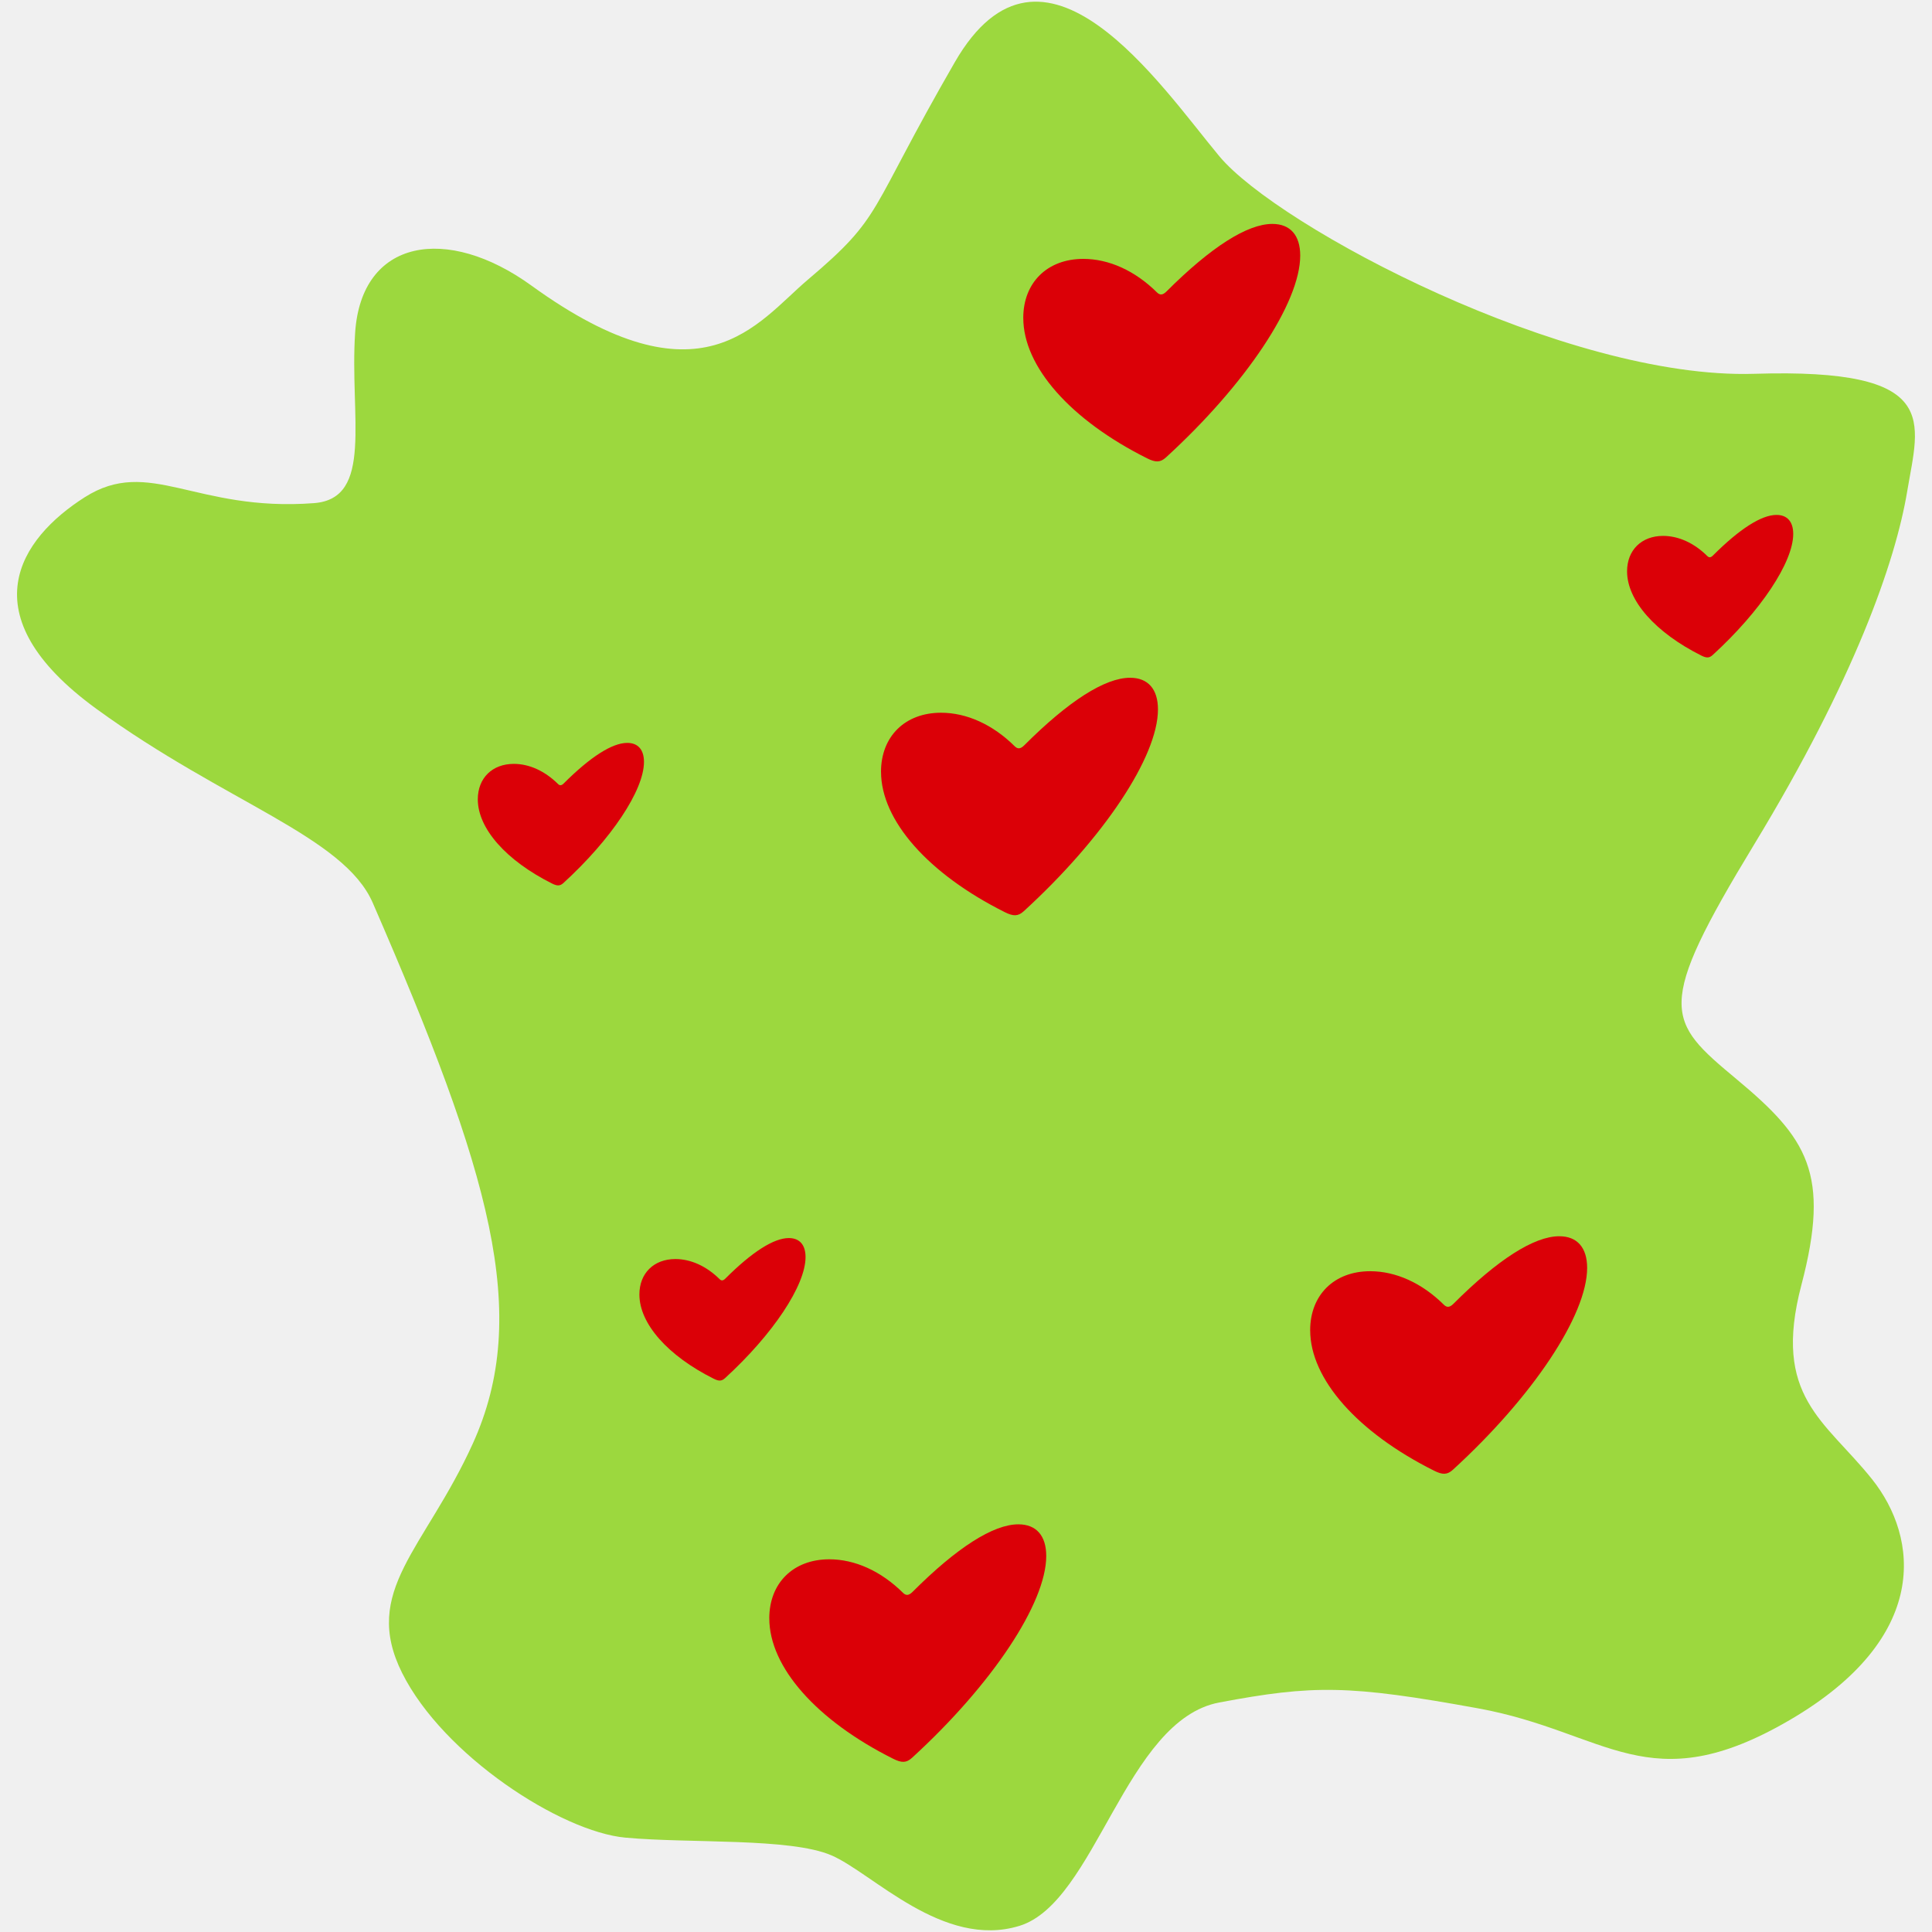
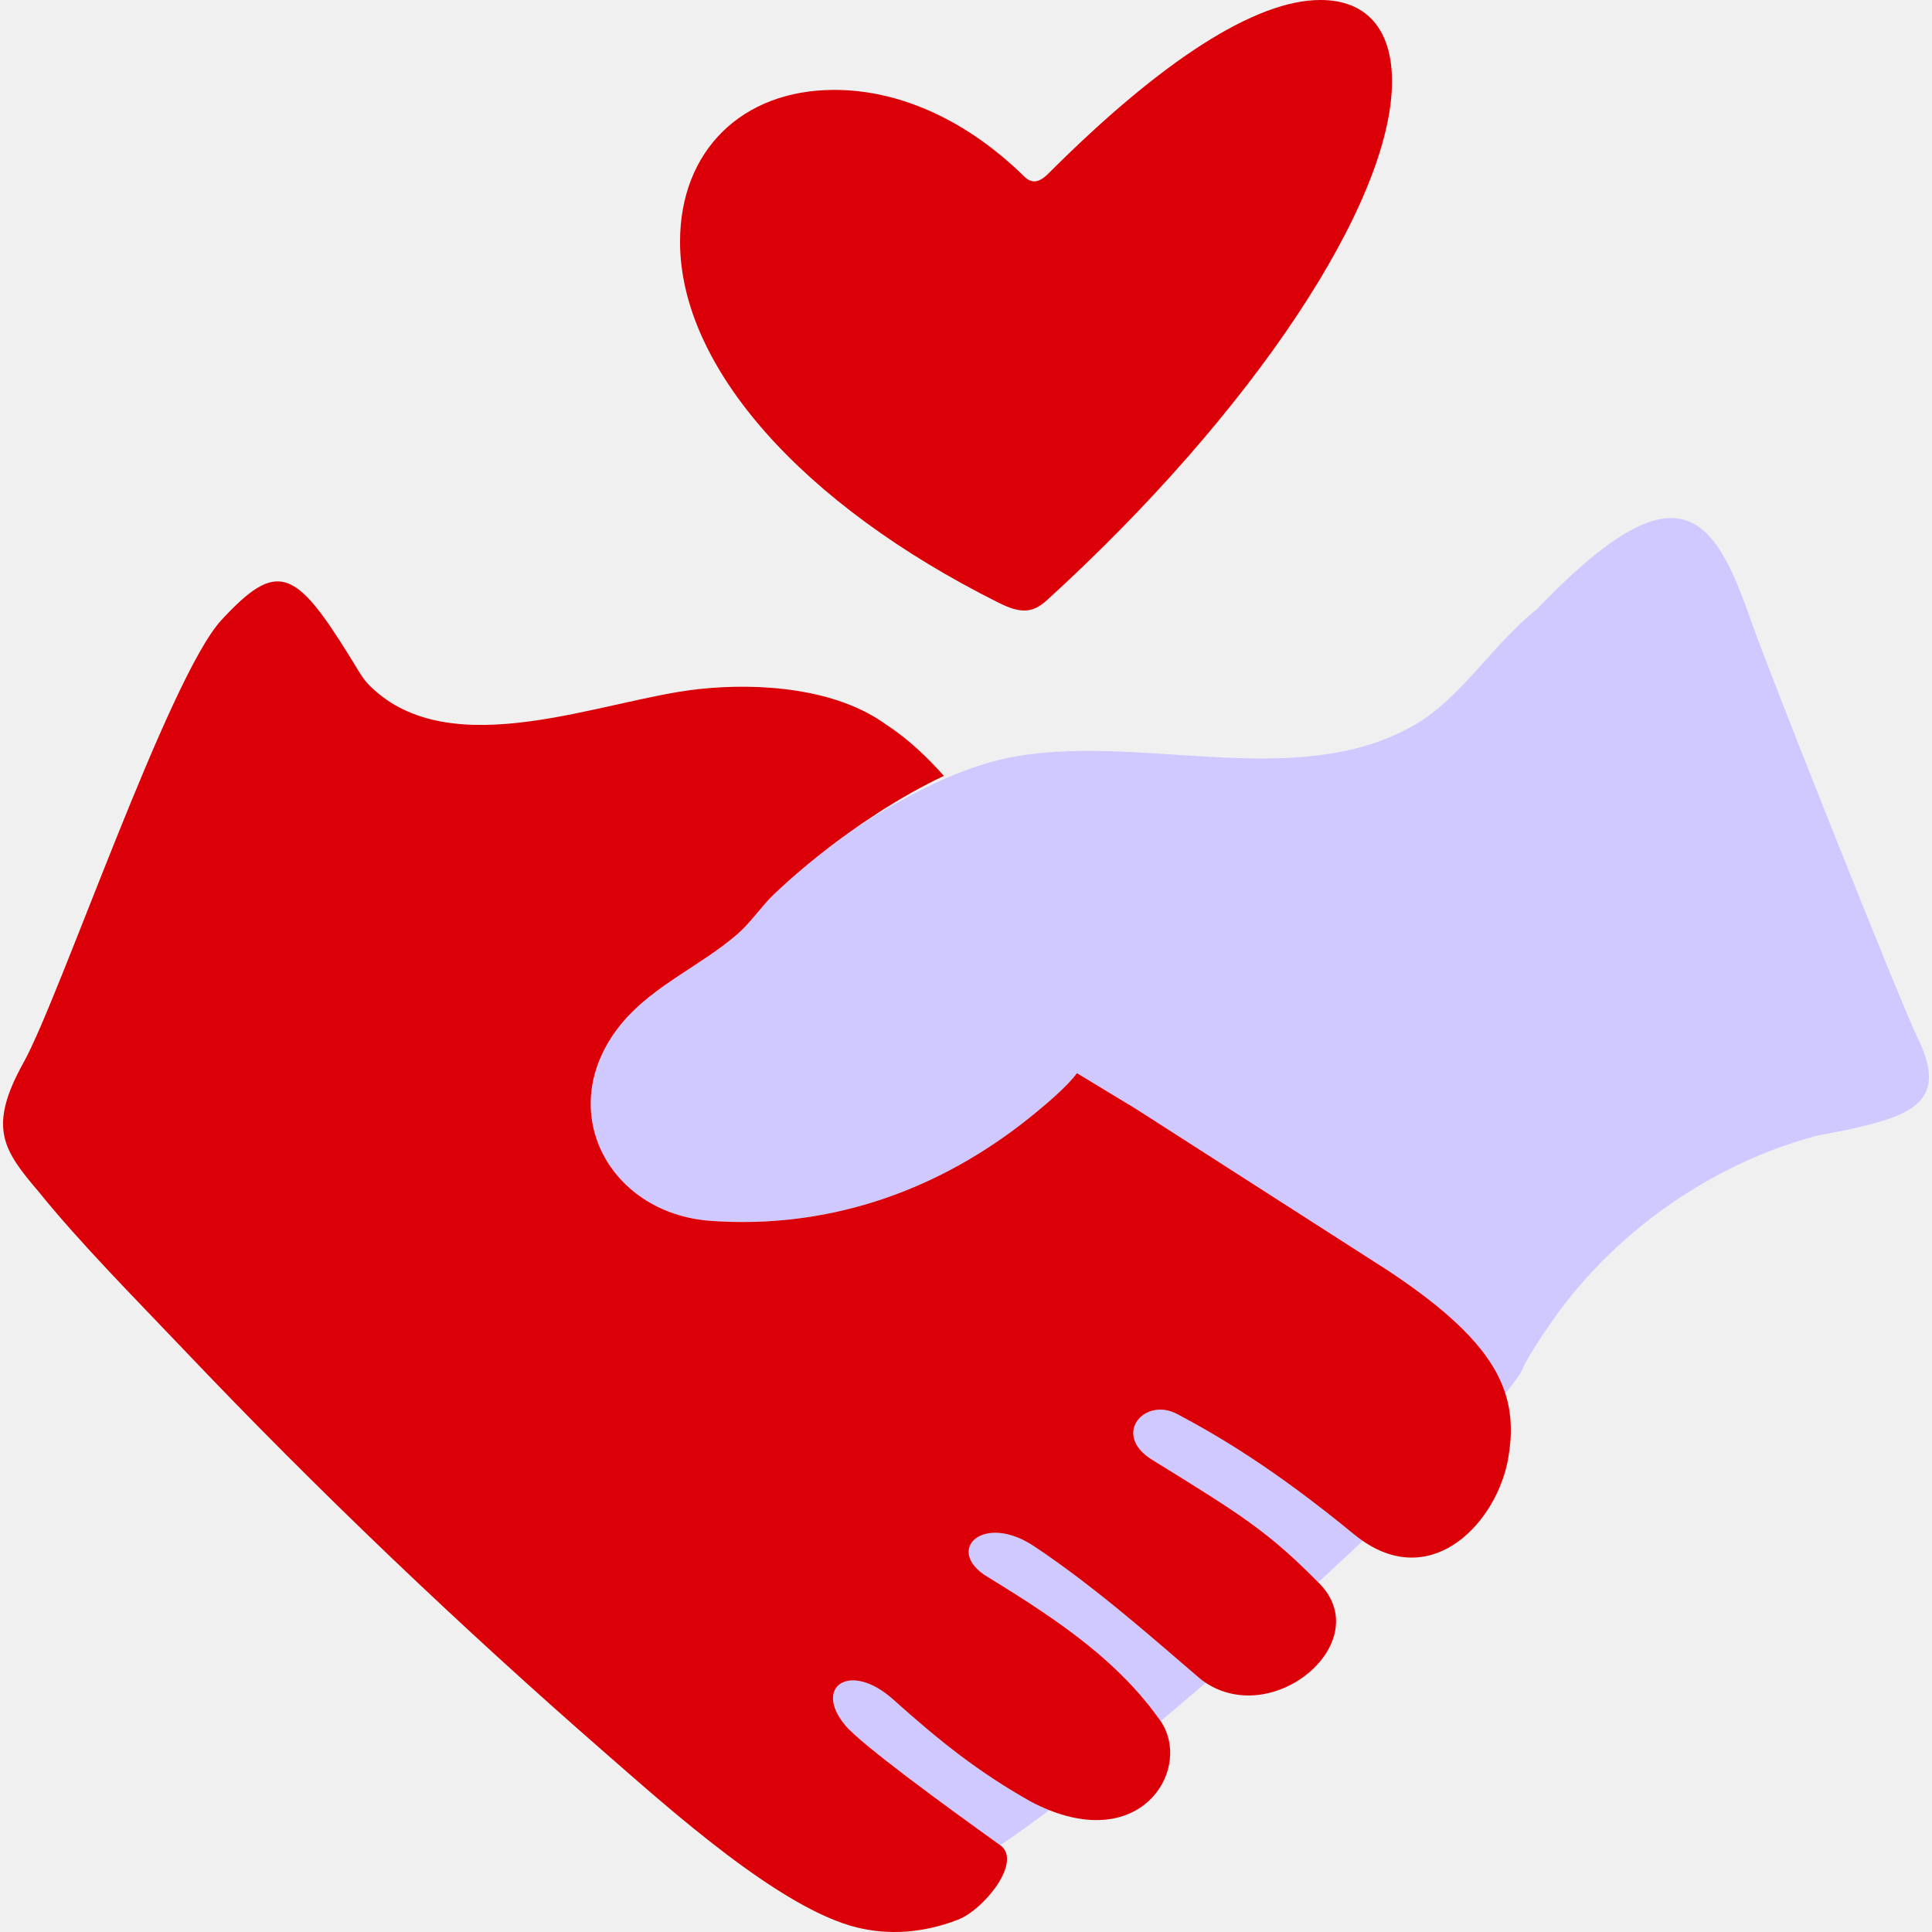
<svg xmlns="http://www.w3.org/2000/svg" width="100" height="100" viewBox="0 0 100 100" fill="none">
-   <g clip-path="url(#clip0_2312_41809)">
-     <path d="M24.468 74.73C21.988 80.186 18.686 82.338 20.816 86.597C22.946 90.858 29.032 94.813 32.379 95.117C35.726 95.422 40.899 95.117 43.029 96.03C45.16 96.943 48.811 100.899 52.767 99.682C56.723 98.465 58.245 89.032 63.114 88.119C67.982 87.206 69.808 87.206 76.502 88.423C83.197 89.64 85.327 93.292 92.63 89.032C99.933 84.772 99.324 79.599 96.89 76.555C94.456 73.512 91.718 72.295 93.239 66.514C94.76 60.733 93.543 58.906 89.891 55.864C86.239 52.82 85.631 52.212 90.805 43.692C95.977 35.172 98.107 29.086 98.716 25.434C99.324 21.782 100.541 19.043 90.805 19.348C81.067 19.653 66.156 11.74 63.114 8.089C60.07 4.437 53.984 -4.691 49.42 3.22C44.856 11.132 45.768 11.132 41.812 14.479C39.184 16.703 36.335 21.173 27.51 14.784C23.143 11.621 18.706 12.351 18.382 17.218C18.092 21.561 19.359 25.807 16.252 26.042C10.107 26.508 7.732 23.608 4.384 25.738C1.037 27.868 -1.702 31.824 4.993 36.693C11.687 41.561 17.794 43.283 19.295 46.734C25.381 60.732 27.511 68.035 24.468 74.73Z" fill="#9CD83E" />
-     <path d="M52.964 16.458C52.964 14.623 54.211 13.4 56.071 13.4C57.392 13.4 58.743 14.005 59.887 15.137C60.034 15.283 60.18 15.283 60.376 15.088C62.676 12.789 64.559 11.59 65.855 11.59C66.785 11.59 67.299 12.177 67.299 13.229C67.299 15.675 64.48 19.901 60.352 23.674C60.058 23.943 59.814 23.943 59.374 23.723C55.411 21.741 52.965 18.977 52.965 16.457L52.964 16.458Z" fill="#DB0007" />
-     <path d="M45.601 39.949C45.601 38.114 46.848 36.891 48.707 36.891C50.029 36.891 51.38 37.496 52.523 38.628C52.671 38.774 52.817 38.775 53.013 38.579C55.312 36.28 57.196 35.081 58.492 35.081C59.422 35.081 59.936 35.668 59.936 36.72C59.936 39.166 57.117 43.392 52.989 47.165C52.694 47.434 52.45 47.434 52.01 47.214C48.048 45.232 45.602 42.468 45.602 39.948L45.601 39.949Z" fill="#DB0007" />
-     <path d="M67.814 68.856C67.814 67.021 69.062 65.798 70.921 65.798C72.242 65.798 73.594 66.403 74.737 67.535C74.885 67.681 75.031 67.682 75.227 67.487C77.526 65.187 79.41 63.988 80.706 63.988C81.636 63.988 82.15 64.575 82.15 65.627C82.15 68.073 79.331 72.299 75.203 76.073C74.908 76.342 74.664 76.342 74.224 76.121C70.261 74.139 67.815 71.375 67.815 68.856L67.814 68.856Z" fill="#DB0007" />
-     <path d="M39.818 83.767C39.818 81.932 41.066 80.709 42.925 80.709C44.246 80.709 45.598 81.314 46.741 82.446C46.889 82.592 47.035 82.593 47.231 82.398C49.53 80.098 51.414 78.899 52.71 78.899C53.639 78.899 54.153 79.486 54.153 80.538C54.153 82.984 51.335 87.21 47.206 90.984C46.912 91.253 46.668 91.253 46.228 91.032C42.265 89.05 39.819 86.287 39.819 83.767L39.818 83.767Z" fill="#DB0007" />
-     <path d="M24.731 41.373C24.731 40.273 25.48 39.538 26.595 39.538C27.388 39.538 28.198 39.901 28.885 40.581C28.974 40.668 29.061 40.668 29.178 40.551C30.559 39.172 31.688 38.452 32.466 38.452C33.024 38.452 33.332 38.805 33.332 39.436C33.332 40.904 31.641 43.439 29.164 45.703C28.988 45.864 28.841 45.864 28.577 45.733C26.199 44.543 24.731 42.885 24.731 41.373Z" fill="#DB0007" />
-     <path d="M33.095 67.003C33.095 65.902 33.843 65.168 34.958 65.168C35.751 65.168 36.562 65.531 37.248 66.21C37.337 66.298 37.425 66.298 37.542 66.181C38.922 64.802 40.051 64.082 40.829 64.082C41.387 64.082 41.695 64.434 41.695 65.066C41.695 66.533 40.004 69.069 37.527 71.333C37.351 71.494 37.204 71.494 36.94 71.362C34.563 70.173 33.095 68.515 33.095 67.003Z" fill="#DB0007" />
-     <path d="M84.217 29.573C84.217 28.473 84.965 27.738 86.081 27.738C86.873 27.738 87.684 28.101 88.37 28.781C88.459 28.869 88.547 28.869 88.664 28.751C90.044 27.372 91.173 26.652 91.951 26.652C92.509 26.652 92.817 27.005 92.817 27.636C92.817 29.104 91.126 31.639 88.649 33.903C88.473 34.065 88.326 34.065 88.062 33.933C85.685 32.743 84.217 31.085 84.217 29.573Z" fill="#DB0007" />
+   <g clip-path="url(#clip0_4352_94362)">
+     <path d="M35.199 12.514C35.199 7.798 38.407 4.653 43.186 4.653C46.581 4.653 50.04 6.226 52.996 9.118C53.373 9.496 53.75 9.496 54.254 8.993C60.165 3.081 65.007 0 68.34 0C70.73 0 72.05 1.509 72.05 4.213C72.05 10.502 64.818 21.381 54.191 31.065C53.436 31.757 52.807 31.757 51.675 31.191C41.488 26.097 35.199 18.991 35.199 12.514Z" fill="#DB0007" />
+     <path d="M46.226 87.96C44.006 85.971 42.074 87.293 43.753 89.306C44.575 90.292 48.954 93.489 51.772 95.507C51.772 95.507 51.772 95.507 51.772 95.508C52.54 94.993 53.394 94.382 54.312 93.694C54.011 93.574 53.702 93.433 53.382 93.266C50.657 91.736 48.651 90.131 46.226 87.96Z" fill="#D0C9FF" />
+     <path d="M53.513 80.028C50.873 78.275 48.864 80.246 51.102 81.611C55.153 84.081 57.963 86.109 60.049 89.048C60.058 89.061 60.066 89.073 60.074 89.086C60.843 88.441 61.624 87.776 62.407 87.1C62.323 87.044 62.239 86.986 62.157 86.922C60.137 85.211 56.864 82.252 53.513 80.028Z" fill="#D0C9FF" />
+     <path d="M60.923 73.187C59.246 72.296 57.519 74.255 59.636 75.561C64.278 78.424 65.64 79.283 68.233 81.903C69.02 81.178 69.79 80.459 70.532 79.755C70.379 79.649 70.225 79.534 70.07 79.406C65.879 75.961 62.973 74.276 60.923 73.187Z" fill="#D0C9FF" />
+     <path d="M99.233 53.67C98.426 52.046 91.499 34.636 90.654 32.192C88.717 26.592 86.887 23.878 79.538 31.541C77.27 33.336 75.622 36.154 73.165 37.553C66.999 41.063 58.798 37.831 52.085 39.248C50.926 39.493 49.693 39.937 48.447 40.513C47.261 41.062 46.065 41.73 44.912 42.462C44.568 42.68 44.228 42.904 43.893 43.131C42.441 44.175 41.11 45.283 40.034 46.314C39.41 46.913 38.875 47.734 38.172 48.347C36.348 49.935 33.869 50.993 32.274 52.859C28.531 57.235 31.392 62.815 36.809 63.194C42.706 63.608 48.178 61.775 52.812 58.227C53.074 58.027 53.333 57.821 53.589 57.61C54.087 57.198 55.226 56.255 55.744 55.547L58.786 57.389L71.882 65.79C75.522 68.203 77.284 70.147 77.916 72.128C78.192 71.786 78.424 71.478 78.606 71.21C78.654 71.137 78.699 71.069 78.741 71.003C79.002 70.337 79.799 69.165 80.229 68.537C83.386 63.922 88.418 60.332 93.82 58.844C94.43 58.676 95.376 58.558 96.176 58.351C96.177 58.351 96.179 58.35 96.181 58.35C99.279 57.64 100.768 56.76 99.233 53.67Z" fill="#D0C9FF" />
+     <path d="M71.882 65.79L58.785 57.389L55.743 55.547C55.225 56.255 54.087 57.198 53.588 57.609C53.332 57.821 53.073 58.026 52.811 58.227C48.177 61.775 42.705 63.607 36.808 63.194C31.391 62.814 28.53 57.234 32.273 52.858C33.868 50.993 36.347 49.935 38.171 48.347C38.874 47.734 39.409 46.913 40.033 46.314C41.109 45.283 42.44 44.174 43.892 43.131C44.383 42.779 44.888 42.434 45.401 42.102C46.528 41.372 47.697 40.705 48.855 40.159C48.12 39.331 47.078 38.291 45.911 37.537C43.298 35.61 39.295 35.332 36.187 35.665C31.193 36.199 23.345 39.667 19.134 35.491C18.805 35.165 18.563 34.746 18.32 34.338C18.318 34.334 18.316 34.329 18.312 34.324C18.303 34.309 18.294 34.293 18.283 34.277C18.214 34.164 18.147 34.055 18.08 33.947C18.075 33.938 18.068 33.93 18.063 33.921C15.254 29.396 14.322 29.008 11.465 32.089C8.73 35.039 3.092 51.629 1.225 54.986C-0.642 58.344 0.15 59.514 1.994 61.674C4.172 64.375 7.097 67.316 9.514 69.86C16.417 77.127 23.854 84.219 31.396 90.793C34.647 93.627 40.397 98.811 44.381 99.772C45.981 100.158 47.745 100.074 49.587 99.362C50.93 98.842 52.941 96.346 51.771 95.507C51.771 95.507 51.771 95.507 51.771 95.507C48.953 93.489 44.574 90.292 43.752 89.306C42.073 87.293 44.005 85.971 46.225 87.959C48.65 90.131 50.656 91.735 53.381 93.266C53.701 93.433 54.01 93.574 54.31 93.693C59.312 95.683 61.671 91.416 60.074 89.085C60.066 89.073 60.058 89.06 60.049 89.048C57.963 86.109 55.153 84.081 51.102 81.611C48.864 80.246 50.873 78.274 53.513 80.027C56.864 82.252 60.137 85.211 62.157 86.922C62.239 86.986 62.323 87.044 62.407 87.1C65.984 89.456 71.245 84.953 68.284 81.953C68.267 81.936 68.251 81.92 68.234 81.903C65.641 79.283 64.279 78.424 59.637 75.56C57.52 74.255 59.246 72.296 60.924 73.187C62.974 74.275 65.88 75.961 70.071 79.406C70.225 79.534 70.38 79.649 70.533 79.754C74.238 82.308 77.501 78.716 78.063 75.49C78.27 74.303 78.261 73.21 77.915 72.128C77.283 70.147 75.521 68.203 71.882 65.79Z" fill="#DB0007" />
  </g>
  <defs>
-     <clipPath id="clip0_2312_41809">
+     <clipPath id="clip0_4352_94362">
      <rect width="100" height="100" fill="white" />
    </clipPath>
  </defs>
</svg>
